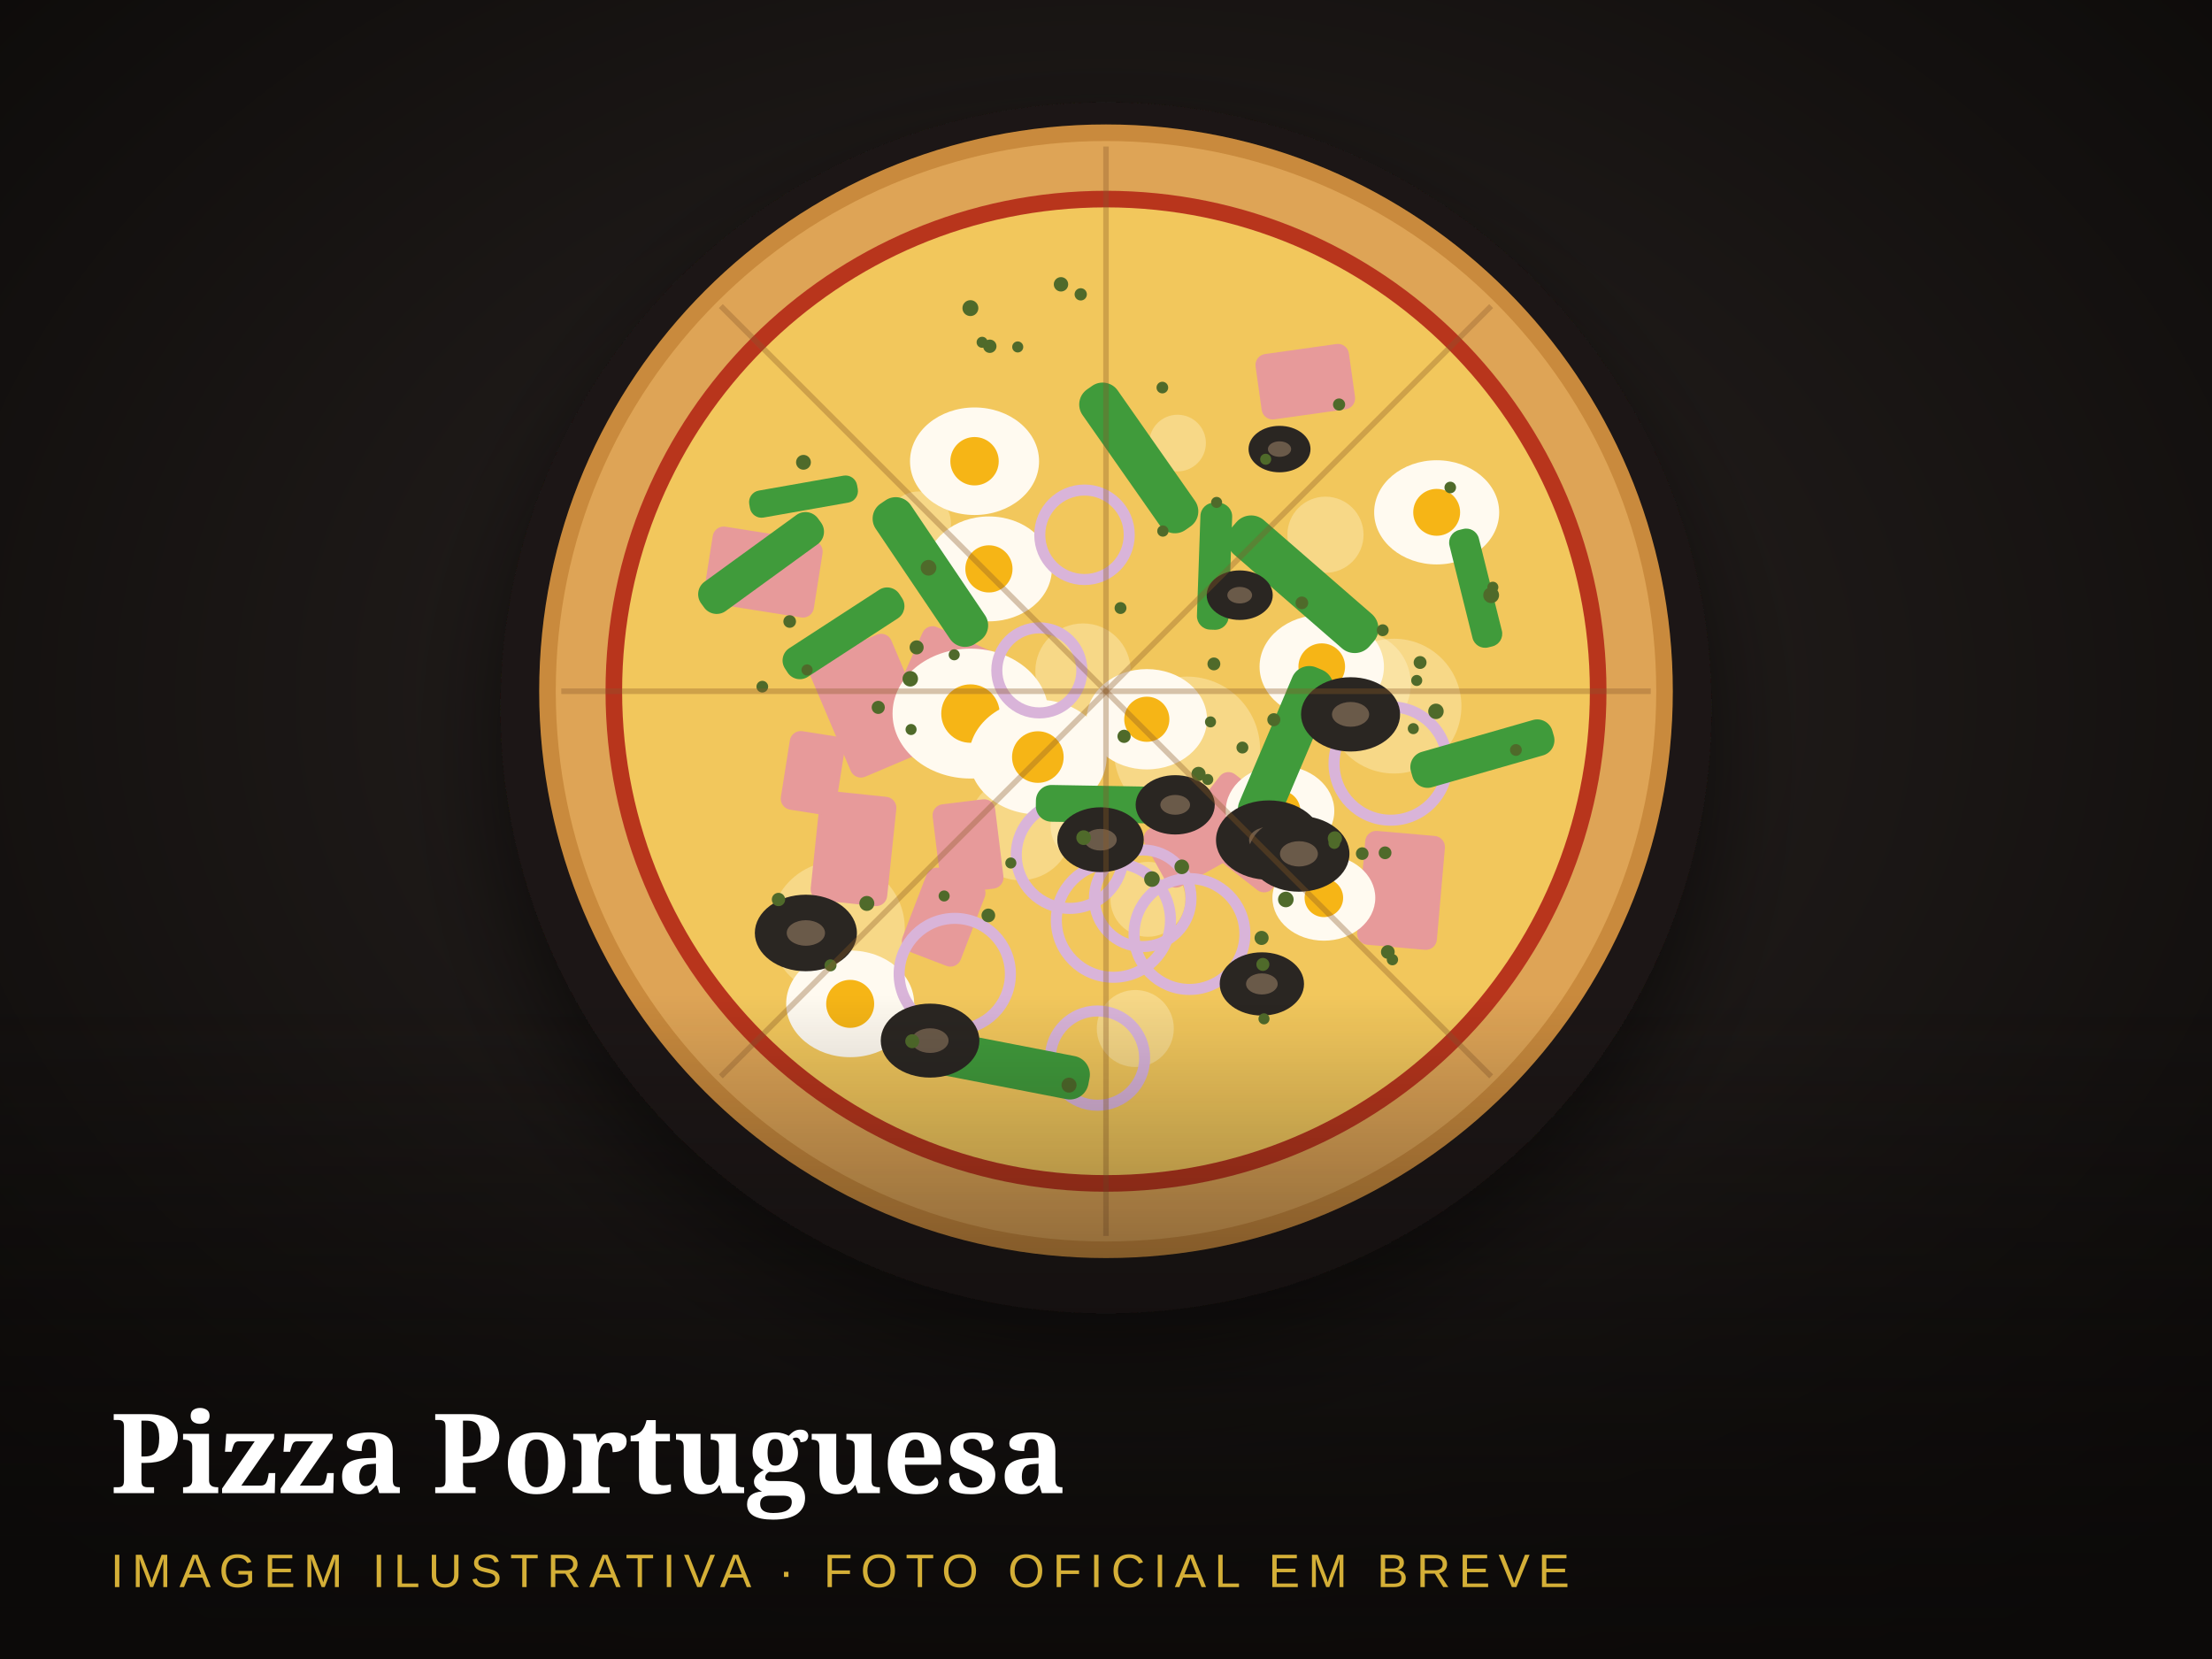
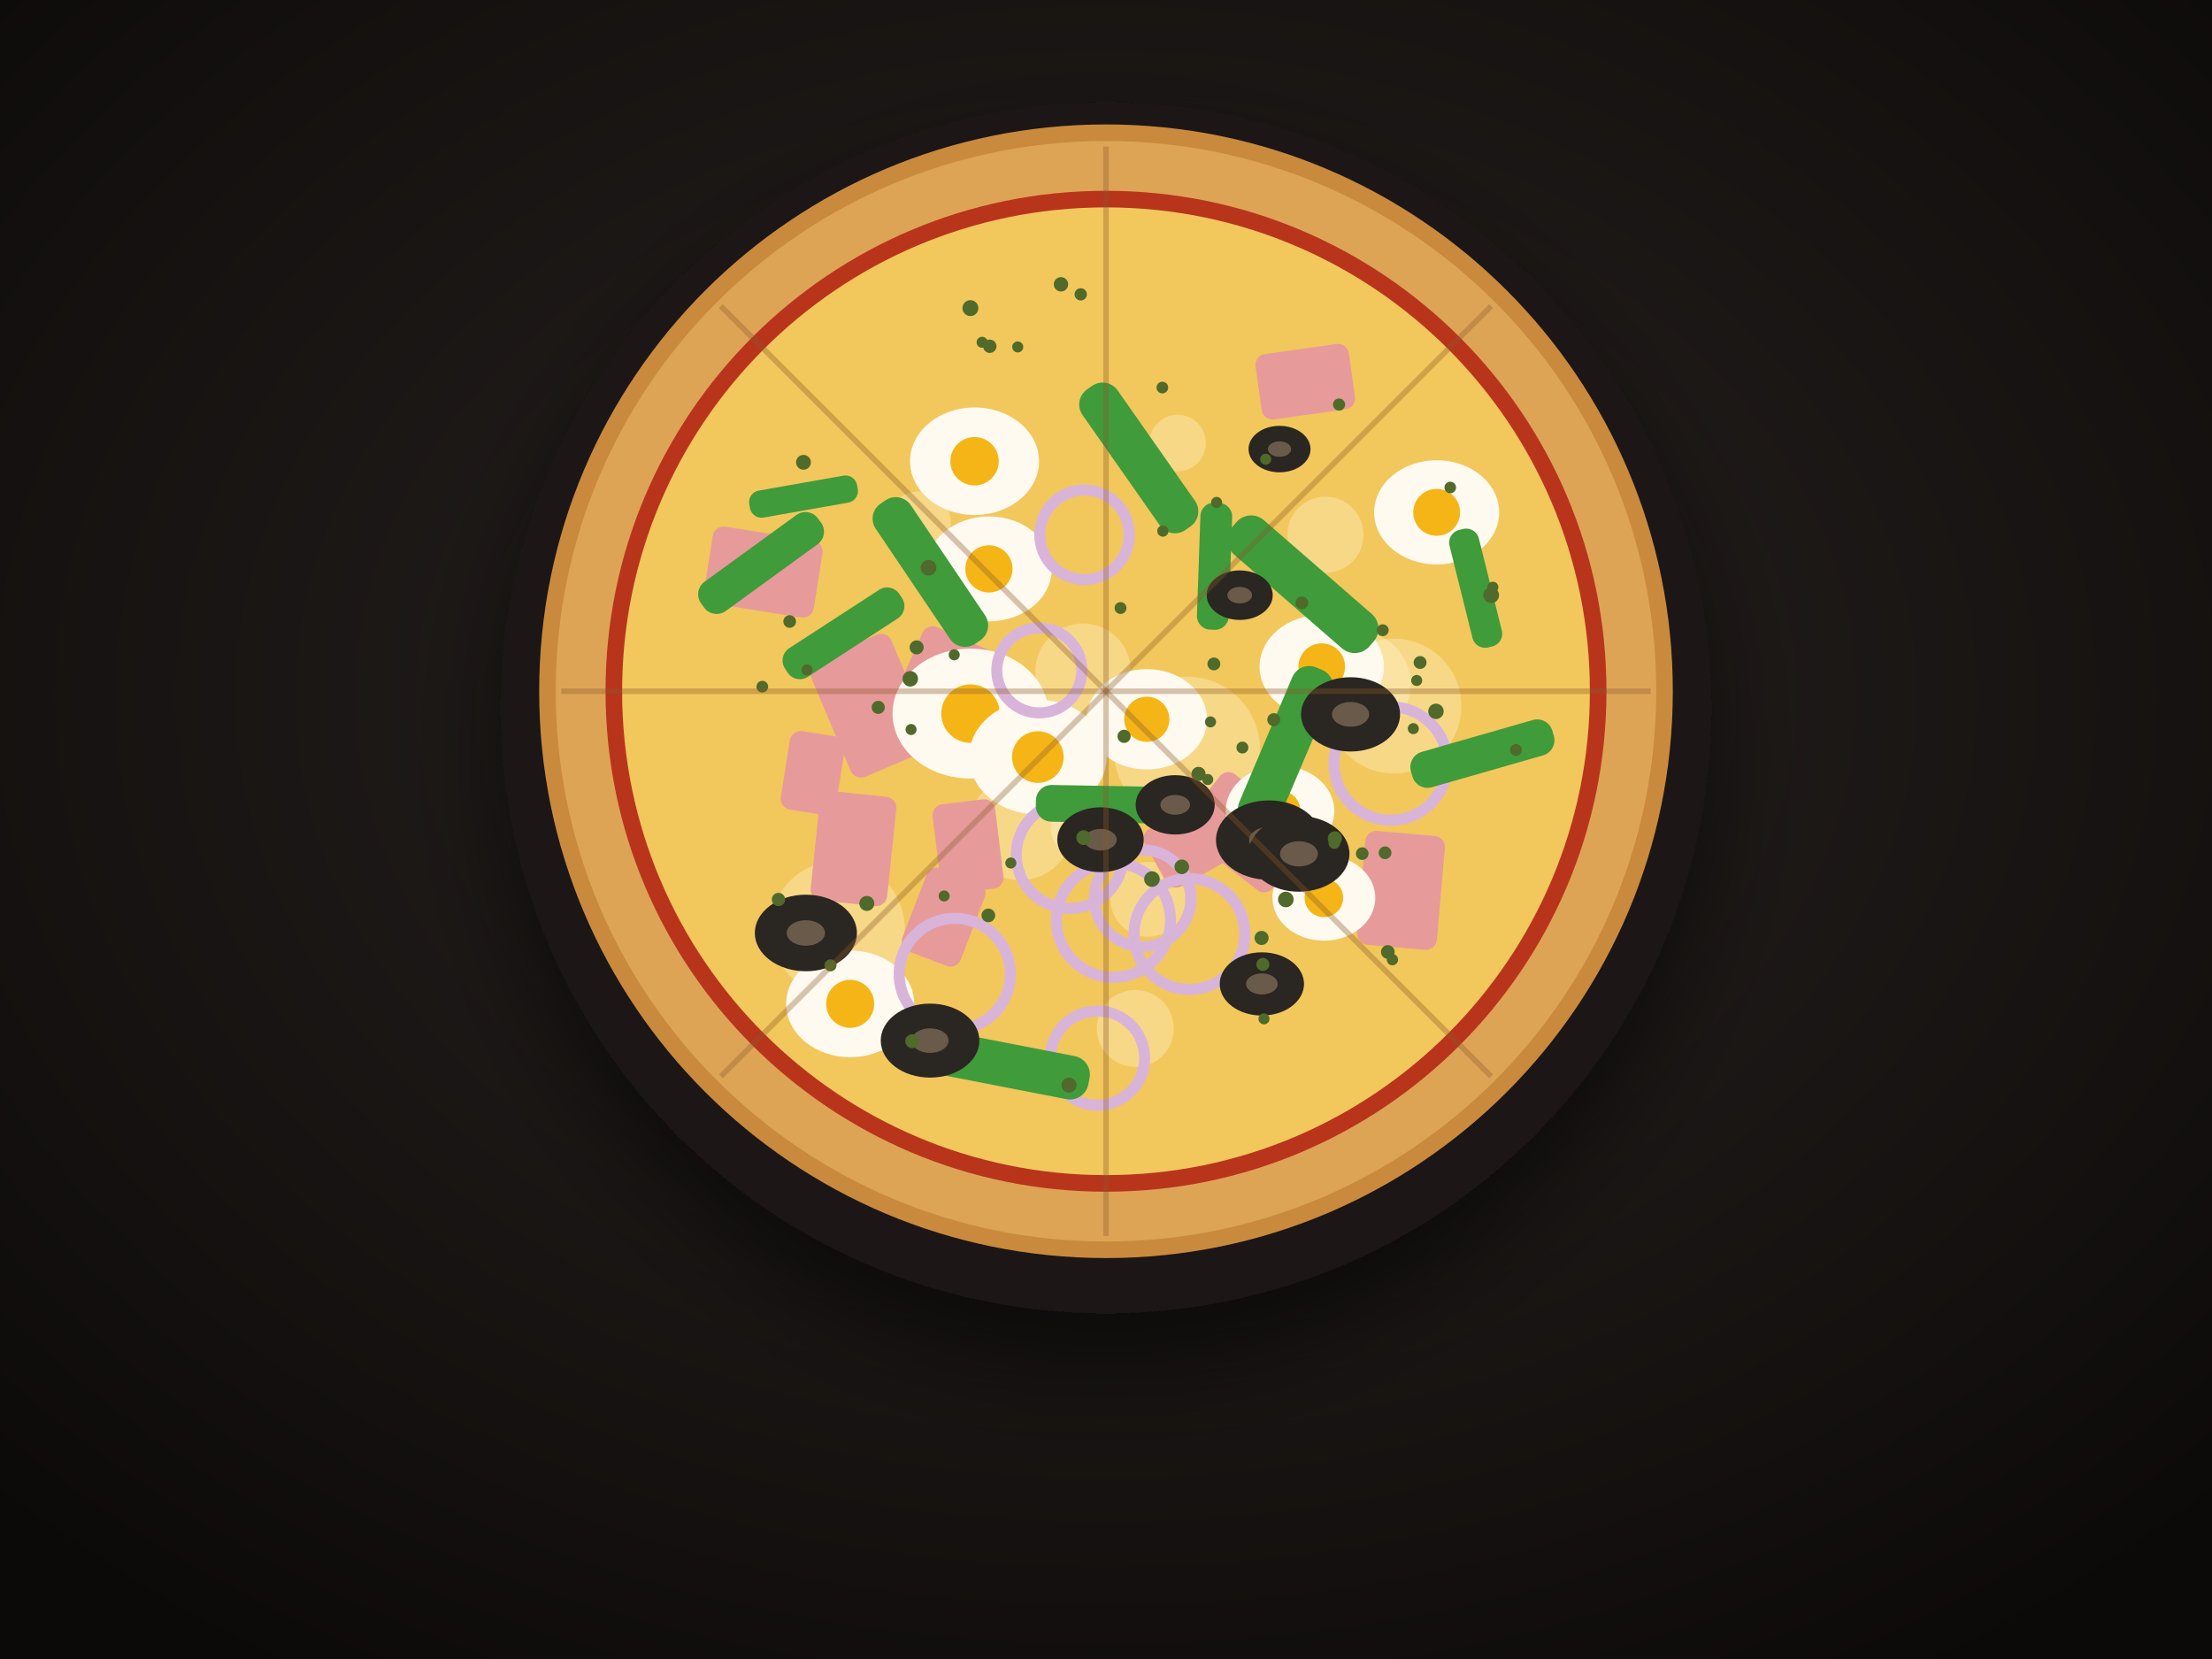
<svg xmlns="http://www.w3.org/2000/svg" viewBox="0 0 800 600" role="img" aria-label="Imagem ilustrativa: Pizza Portuguesa">
  <defs>
    <radialGradient id="bg" cx="50%" cy="42%" r="70%">
      <stop offset="0" stop-color="#2a2422" />
      <stop offset="1" stop-color="#0c0a09" />
    </radialGradient>
-     <linearGradient id="fade" x1="0" y1="0" x2="0" y2="1">
-       <stop offset="0.6" stop-color="#0c0a09" stop-opacity="0" />
-       <stop offset="1" stop-color="#0c0a09" stop-opacity="0.92" />
-     </linearGradient>
    <filter id="sh" x="-20%" y="-20%" width="140%" height="140%">
      <feDropShadow dx="0" dy="18" stdDeviation="18" flood-color="#000" flood-opacity="0.55" />
    </filter>
  </defs>
  <rect width="800" height="600" fill="url(#bg)" />
  <g filter="url(#sh)">
    <circle cx="400" cy="256" r="219" fill="#1b1512" />
    <circle cx="400" cy="250" r="205" fill="#c98a3c" />
    <circle cx="400" cy="250" r="199" fill="#dea456" />
    <circle cx="400" cy="250" r="181" fill="#b8341f" />
    <circle cx="400" cy="250" r="175" fill="#f2c75c" />
    <circle cx="491.286" cy="247.368" r="18.964" fill="#fff6d6" fill-opacity="0.35" />
    <circle cx="367.03" cy="274.022" r="13.262" fill="#fff6d6" fill-opacity="0.35" />
    <circle cx="410.599" cy="371.976" r="13.93" fill="#fff6d6" fill-opacity="0.35" />
    <circle cx="479.374" cy="193.396" r="13.775" fill="#fff6d6" fill-opacity="0.35" />
    <circle cx="415.154" cy="325.249" r="13.548" fill="#fff6d6" fill-opacity="0.35" />
    <circle cx="332.291" cy="189.38" r="11.645" fill="#fff6d6" fill-opacity="0.35" />
    <circle cx="369.007" cy="299.522" r="18.823" fill="#fff6d6" fill-opacity="0.35" />
    <circle cx="429.284" cy="271.15" r="26.456" fill="#fff6d6" fill-opacity="0.35" />
    <circle cx="392.692" cy="298.77" r="12.733" fill="#fff6d6" fill-opacity="0.35" />
    <circle cx="425.882" cy="160.24" r="10.249" fill="#fff6d6" fill-opacity="0.35" />
    <circle cx="302.891" cy="335.776" r="24.336" fill="#fff6d6" fill-opacity="0.35" />
    <circle cx="504.169" cy="255.377" r="24.377" fill="#fff6d6" fill-opacity="0.35" />
    <circle cx="516.385" cy="187.546" r="14.475" fill="#fff6d6" fill-opacity="0.35" />
    <circle cx="391.692" cy="242.722" r="17.254" fill="#fff6d6" fill-opacity="0.35" />
    <rect x="333.839" y="294.746" width="32.527" height="22.769" rx="4" fill="#e79a9a" transform="rotate(263 350.1028 306.1304)" />
    <rect x="430.708" y="286.976" width="40.038" height="28.026" rx="4" fill="#e79a9a" transform="rotate(218 450.7268 300.9894)" />
    <rect x="455.036" y="126.113" width="34.083" height="23.858" rx="4" fill="#e79a9a" transform="rotate(172 472.0776 138.0423)" />
    <rect x="325.179" y="320.421" width="32.213" height="22.549" rx="4" fill="#e79a9a" transform="rotate(291 341.2856 331.696)" />
    <rect x="317.433" y="236.773" width="46.463" height="32.524" rx="4" fill="#e79a9a" transform="rotate(114 340.6646 253.0352)" />
    <rect x="288.826" y="293.006" width="39.717" height="27.802" rx="4" fill="#e79a9a" transform="rotate(96 308.6845 306.9066)" />
    <rect x="279.602" y="269.521" width="28.735" height="20.115" rx="4" fill="#e79a9a" transform="rotate(279 293.9699 279.5781)" />
    <rect x="415.806" y="291.978" width="33.94" height="23.758" rx="4" fill="#e79a9a" transform="rotate(151 432.7767 303.8569)" />
    <rect x="255.958" y="192.833" width="40.2" height="28.14" rx="4" fill="#e79a9a" transform="rotate(189 276.0576 206.9026)" />
    <rect x="486.042" y="307.548" width="41.33" height="28.931" rx="4" fill="#e79a9a" transform="rotate(95 506.7073 322.0137)" />
    <rect x="292.2" y="239.244" width="45.648" height="31.954" rx="4" fill="#e79a9a" transform="rotate(67 315.0239 255.2203)" />
    <ellipse cx="307.48" cy="363.058" rx="23.152" ry="19.293" fill="#fffaf0" />
    <circle cx="307.48" cy="363.058" r="8.682" fill="#f6b519" />
    <ellipse cx="357.659" cy="205.747" rx="22.761" ry="18.968" fill="#fffaf0" />
    <circle cx="357.659" cy="205.747" r="8.535" fill="#f6b519" />
    <ellipse cx="478.793" cy="324.712" rx="18.598" ry="15.498" fill="#fffaf0" />
    <circle cx="478.793" cy="324.712" r="6.974" fill="#f6b519" />
    <ellipse cx="414.758" cy="260.13" rx="21.773" ry="18.144" fill="#fffaf0" />
    <circle cx="414.758" cy="260.13" r="8.165" fill="#f6b519" />
    <ellipse cx="350.987" cy="258.08" rx="28.183" ry="23.486" fill="#fffaf0" />
    <circle cx="350.987" cy="258.08" r="10.569" fill="#f6b519" />
    <ellipse cx="352.456" cy="166.81" rx="23.337" ry="19.448" fill="#fffaf0" />
    <circle cx="352.456" cy="166.81" r="8.751" fill="#f6b519" />
    <ellipse cx="462.935" cy="293.273" rx="19.635" ry="16.363" fill="#fffaf0" />
    <circle cx="462.935" cy="293.273" r="7.363" fill="#f6b519" />
    <ellipse cx="478.03" cy="241.114" rx="22.493" ry="18.744" fill="#fffaf0" />
    <circle cx="478.03" cy="241.114" r="8.435" fill="#f6b519" />
    <ellipse cx="519.593" cy="185.293" rx="22.609" ry="18.841" fill="#fffaf0" />
    <circle cx="519.593" cy="185.293" r="8.478" fill="#f6b519" />
    <ellipse cx="375.352" cy="273.801" rx="24.886" ry="20.738" fill="#fffaf0" />
    <circle cx="375.352" cy="273.801" r="9.332" fill="#f6b519" />
    <circle cx="430.186" cy="337.804" r="20.04" fill="none" stroke="#d9b4d9" stroke-width="4" />
    <circle cx="392.226" cy="193.414" r="16.178" fill="none" stroke="#d9b4d9" stroke-width="4" />
    <circle cx="402.68" cy="332.803" r="20.642" fill="none" stroke="#d9b4d9" stroke-width="4" />
    <circle cx="345.308" cy="352.257" r="20.117" fill="none" stroke="#d9b4d9" stroke-width="4" />
    <circle cx="413.28" cy="324.87" r="17.471" fill="none" stroke="#d9b4d9" stroke-width="4" />
    <circle cx="375.89" cy="242.452" r="15.38" fill="none" stroke="#d9b4d9" stroke-width="4" />
    <circle cx="386.899" cy="309.185" r="19.35" fill="none" stroke="#d9b4d9" stroke-width="4" />
    <circle cx="396.927" cy="382.683" r="17.049" fill="none" stroke="#d9b4d9" stroke-width="4" />
    <circle cx="502.972" cy="276.143" r="20.495" fill="none" stroke="#d9b4d9" stroke-width="4" />
    <rect x="438.328" y="203.082" width="65.779" height="16.445" rx="7.048" fill="#3f9b3a" transform="rotate(41 471.2177 211.3047)" />
    <rect x="380.83" y="157.864" width="62.041" height="15.51" rx="6.647" fill="#3f9b3a" transform="rotate(235 411.8502 165.6189)" />
    <rect x="270.802" y="174.655" width="39.601" height="9.9" rx="4.243" fill="#3f9b3a" transform="rotate(350 290.6024 179.6055)" />
    <rect x="416.291" y="199.048" width="45.937" height="11.484" rx="4.922" fill="#3f9b3a" transform="rotate(92 439.2594 204.7901)" />
    <rect x="280.381" y="222.877" width="49.369" height="12.342" rx="5.29" fill="#3f9b3a" transform="rotate(327 305.0651 229.0483)" />
    <rect x="374.631" y="284.259" width="53.138" height="13.285" rx="5.693" fill="#3f9b3a" transform="rotate(1 401.2004 290.9016)" />
    <rect x="249.124" y="197.085" width="52.255" height="13.064" rx="5.599" fill="#3f9b3a" transform="rotate(144 275.2519 203.6173)" />
    <rect x="305.915" y="199.238" width="61.14" height="15.285" rx="6.551" fill="#3f9b3a" transform="rotate(56 336.4853 206.8807)" />
    <rect x="509.524" y="265.91" width="53.21" height="13.303" rx="5.701" fill="#3f9b3a" transform="rotate(164 536.1289 272.5609)" />
    <rect x="511.825" y="207.26" width="43.753" height="10.938" rx="4.688" fill="#3f9b3a" transform="rotate(256 533.7014 212.7293)" />
    <rect x="433.827" y="262.729" width="62.286" height="15.572" rx="6.674" fill="#3f9b3a" transform="rotate(293 464.9702 270.5149)" />
    <rect x="331" y="377.059" width="63.416" height="15.854" rx="6.795" fill="#3f9b3a" transform="rotate(11 362.7082 384.9856)" />
    <ellipse cx="488.452" cy="258.361" rx="17.914" ry="13.436" fill="#2b2622" />
    <ellipse cx="488.452" cy="258.361" rx="6.718" ry="4.479" fill="#6b5a4a" />
    <ellipse cx="336.37" cy="376.352" rx="17.838" ry="13.378" fill="#2b2622" />
    <ellipse cx="336.37" cy="376.352" rx="6.689" ry="4.459" fill="#6b5a4a" />
    <ellipse cx="398.017" cy="303.695" rx="15.637" ry="11.728" fill="#2b2622" />
    <ellipse cx="398.017" cy="303.695" rx="5.864" ry="3.909" fill="#6b5a4a" />
    <ellipse cx="458.93" cy="303.837" rx="19.147" ry="14.361" fill="#2b2622" />
    <ellipse cx="458.93" cy="303.837" rx="7.18" ry="4.787" fill="#6b5a4a" />
    <ellipse cx="448.36" cy="215.255" rx="11.942" ry="8.956" fill="#2b2622" />
    <ellipse cx="448.36" cy="215.255" rx="4.478" ry="2.985" fill="#6b5a4a" />
    <ellipse cx="456.369" cy="355.852" rx="15.247" ry="11.436" fill="#2b2622" />
    <ellipse cx="456.369" cy="355.852" rx="5.718" ry="3.812" fill="#6b5a4a" />
    <ellipse cx="291.453" cy="337.422" rx="18.461" ry="13.845" fill="#2b2622" />
    <ellipse cx="291.453" cy="337.422" rx="6.923" ry="4.615" fill="#6b5a4a" />
    <ellipse cx="425.026" cy="291.081" rx="14.305" ry="10.729" fill="#2b2622" />
    <ellipse cx="425.026" cy="291.081" rx="5.364" ry="3.576" fill="#6b5a4a" />
    <ellipse cx="469.779" cy="308.801" rx="18.265" ry="13.699" fill="#2b2622" />
    <ellipse cx="469.779" cy="308.801" rx="6.849" ry="4.566" fill="#6b5a4a" />
    <ellipse cx="462.758" cy="162.417" rx="11.204" ry="8.403" fill="#2b2622" />
    <ellipse cx="462.758" cy="162.417" rx="4.202" ry="2.801" fill="#6b5a4a" />
    <circle cx="539.905" cy="212.377" r="2.001" fill="#4f6b2b" />
    <circle cx="433.463" cy="279.895" r="2.565" fill="#4f6b2b" />
    <circle cx="350.957" cy="111.434" r="2.878" fill="#4f6b2b" />
    <circle cx="440.001" cy="181.706" r="2" fill="#4f6b2b" />
    <circle cx="484.293" cy="146.304" r="2.2" fill="#4f6b2b" />
    <circle cx="512.377" cy="246.099" r="2" fill="#4f6b2b" />
    <circle cx="436.802" cy="281.915" r="2.002" fill="#4f6b2b" />
    <circle cx="420.382" cy="140.171" r="2.111" fill="#4f6b2b" />
    <circle cx="460.699" cy="260.29" r="2.361" fill="#4f6b2b" />
    <circle cx="357.448" cy="331.071" r="2.476" fill="#4f6b2b" />
    <circle cx="482.56" cy="304.917" r="2.093" fill="#4f6b2b" />
    <circle cx="281.552" cy="325.315" r="2.412" fill="#4f6b2b" />
    <circle cx="524.504" cy="176.304" r="2.099" fill="#4f6b2b" />
    <circle cx="513.595" cy="239.602" r="2.332" fill="#4f6b2b" />
    <circle cx="357.975" cy="125.226" r="2.419" fill="#4f6b2b" />
    <circle cx="313.5" cy="326.738" r="2.711" fill="#4f6b2b" />
    <circle cx="386.629" cy="392.453" r="2.717" fill="#4f6b2b" />
    <circle cx="548.254" cy="271.242" r="2.137" fill="#4f6b2b" />
    <circle cx="501.928" cy="344.296" r="2.485" fill="#4f6b2b" />
    <circle cx="365.584" cy="312.114" r="2" fill="#4f6b2b" />
    <circle cx="503.592" cy="347.071" r="2.048" fill="#4f6b2b" />
    <circle cx="290.584" cy="167.199" r="2.682" fill="#4f6b2b" />
    <circle cx="329.209" cy="245.496" r="2.803" fill="#4f6b2b" />
    <circle cx="383.723" cy="102.828" r="2.605" fill="#4f6b2b" />
    <circle cx="456.271" cy="339.215" r="2.551" fill="#4f6b2b" />
    <circle cx="405.251" cy="219.901" r="2.151" fill="#4f6b2b" />
    <circle cx="427.405" cy="313.498" r="2.65" fill="#4f6b2b" />
    <circle cx="275.7" cy="248.342" r="2.118" fill="#4f6b2b" />
    <circle cx="482.774" cy="303.215" r="2.574" fill="#4f6b2b" />
    <circle cx="331.513" cy="234.138" r="2.543" fill="#4f6b2b" />
    <circle cx="420.567" cy="192.061" r="2.037" fill="#4f6b2b" />
    <circle cx="317.632" cy="255.831" r="2.375" fill="#4f6b2b" />
    <circle cx="300.361" cy="349.136" r="2.176" fill="#4f6b2b" />
    <circle cx="457.139" cy="368.476" r="2" fill="#4f6b2b" />
    <circle cx="329.501" cy="263.836" r="2" fill="#4f6b2b" />
    <circle cx="456.736" cy="348.793" r="2.348" fill="#4f6b2b" />
    <circle cx="449.335" cy="270.362" r="2.156" fill="#4f6b2b" />
    <circle cx="500.932" cy="308.428" r="2.308" fill="#4f6b2b" />
    <circle cx="416.619" cy="317.935" r="2.824" fill="#4f6b2b" />
    <circle cx="335.811" cy="205.338" r="2.841" fill="#4f6b2b" />
    <circle cx="355.2" cy="123.794" r="2" fill="#4f6b2b" />
    <circle cx="285.601" cy="224.776" r="2.287" fill="#4f6b2b" />
    <circle cx="465.039" cy="325.307" r="2.82" fill="#4f6b2b" />
    <circle cx="390.859" cy="106.455" r="2.221" fill="#4f6b2b" />
    <circle cx="457.754" cy="166.097" r="2" fill="#4f6b2b" />
    <circle cx="391.924" cy="302.945" r="2.659" fill="#4f6b2b" />
    <circle cx="329.934" cy="376.566" r="2.534" fill="#4f6b2b" />
    <circle cx="539.295" cy="215.262" r="2.866" fill="#4f6b2b" />
    <circle cx="368.075" cy="125.478" r="2" fill="#4f6b2b" />
    <circle cx="345.106" cy="236.813" r="2" fill="#4f6b2b" />
    <circle cx="291.88" cy="242.301" r="2.017" fill="#4f6b2b" />
    <circle cx="511.139" cy="263.522" r="2" fill="#4f6b2b" />
    <circle cx="519.333" cy="257.27" r="2.796" fill="#4f6b2b" />
    <circle cx="500.083" cy="227.93" r="2.148" fill="#4f6b2b" />
    <circle cx="406.533" cy="266.303" r="2.392" fill="#4f6b2b" />
    <circle cx="341.457" cy="324.039" r="2" fill="#4f6b2b" />
    <circle cx="470.837" cy="218.035" r="2.298" fill="#4f6b2b" />
    <circle cx="437.799" cy="261.083" r="2" fill="#4f6b2b" />
    <circle cx="439.019" cy="240.117" r="2.329" fill="#4f6b2b" />
    <circle cx="492.67" cy="308.72" r="2.288" fill="#4f6b2b" />
    <line x1="400" y1="250" x2="597" y2="250" stroke="#8a5a2a" stroke-opacity=".35" stroke-width="2" />
    <line x1="400" y1="250" x2="539.3" y2="389.3" stroke="#8a5a2a" stroke-opacity=".35" stroke-width="2" />
    <line x1="400" y1="250" x2="400" y2="447" stroke="#8a5a2a" stroke-opacity=".35" stroke-width="2" />
    <line x1="400" y1="250" x2="260.7" y2="389.3" stroke="#8a5a2a" stroke-opacity=".35" stroke-width="2" />
    <line x1="400" y1="250" x2="203" y2="250" stroke="#8a5a2a" stroke-opacity=".35" stroke-width="2" />
    <line x1="400" y1="250" x2="260.7" y2="110.7" stroke="#8a5a2a" stroke-opacity=".35" stroke-width="2" />
    <line x1="400" y1="250" x2="400" y2="53" stroke="#8a5a2a" stroke-opacity=".35" stroke-width="2" />
    <line x1="400" y1="250" x2="539.3" y2="110.7" stroke="#8a5a2a" stroke-opacity=".35" stroke-width="2" />
  </g>
-   <rect width="800" height="600" fill="url(#fade)" />
-   <text x="40" y="540" font-family="Georgia, serif" font-size="40" font-weight="700" fill="#fff">Pizza Portuguesa</text>
-   <text x="40" y="574" font-family="Arial, sans-serif" font-size="17" letter-spacing="3" fill="#d4af37">IMAGEM ILUSTRATIVA · FOTO OFICIAL EM BREVE</text>
</svg>
